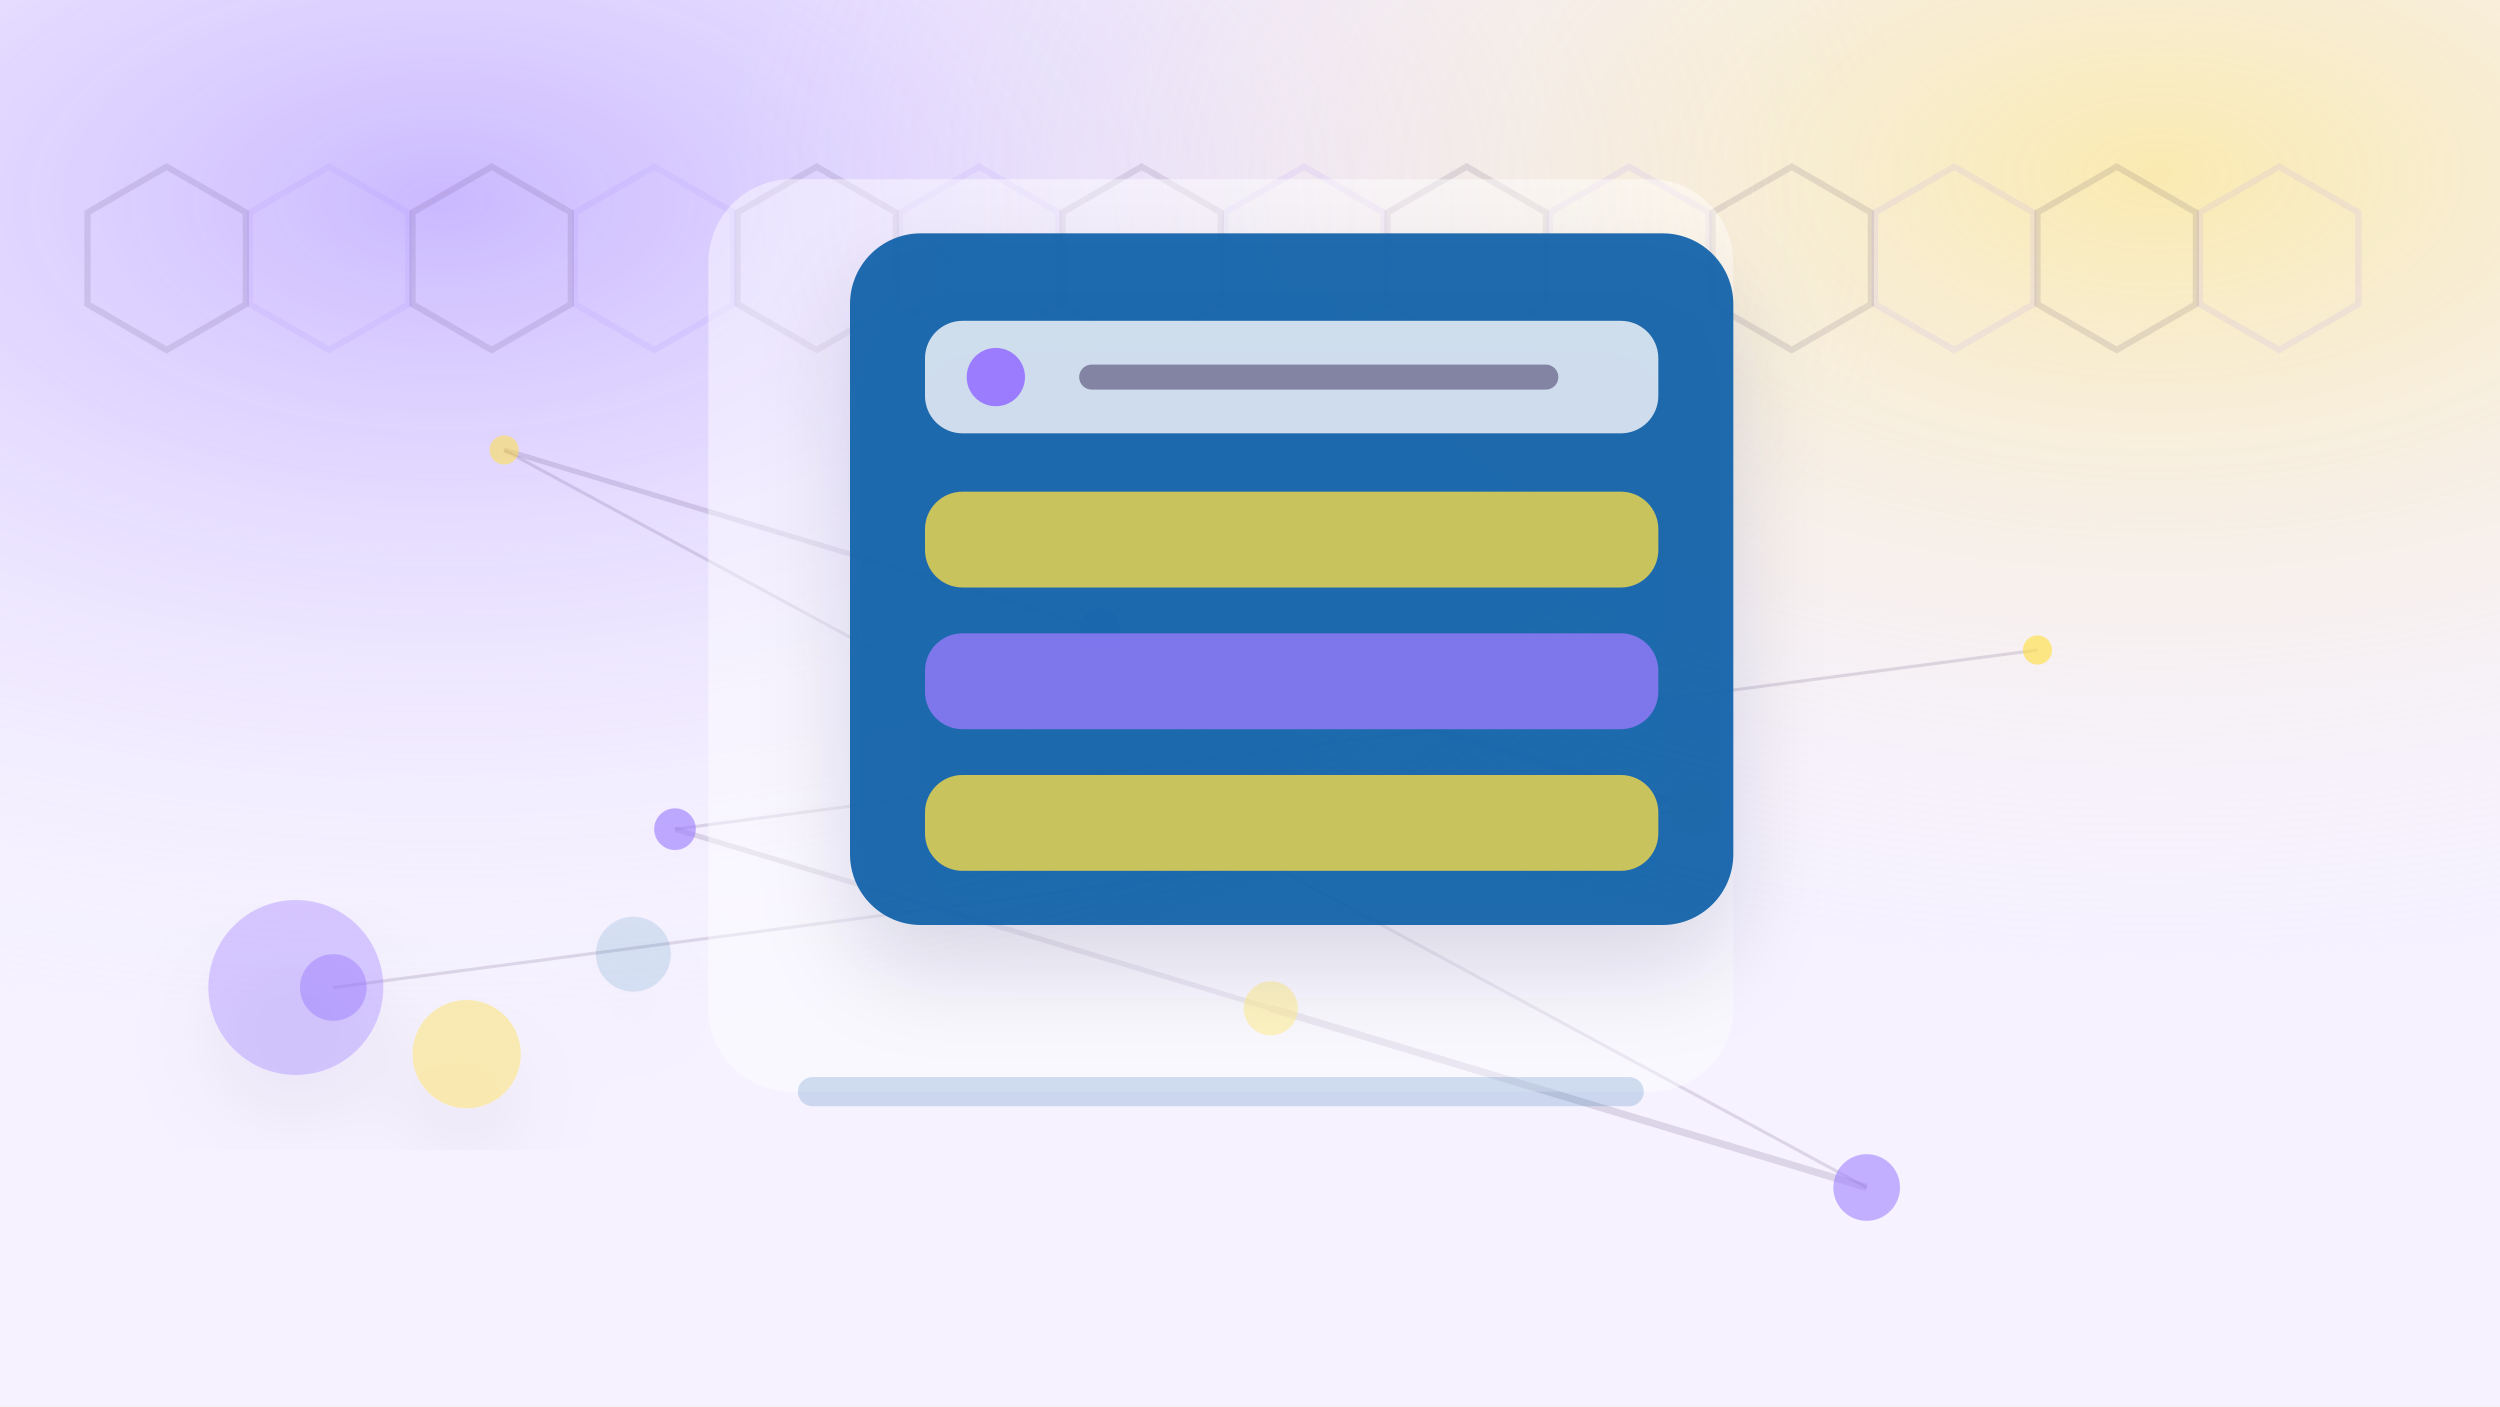
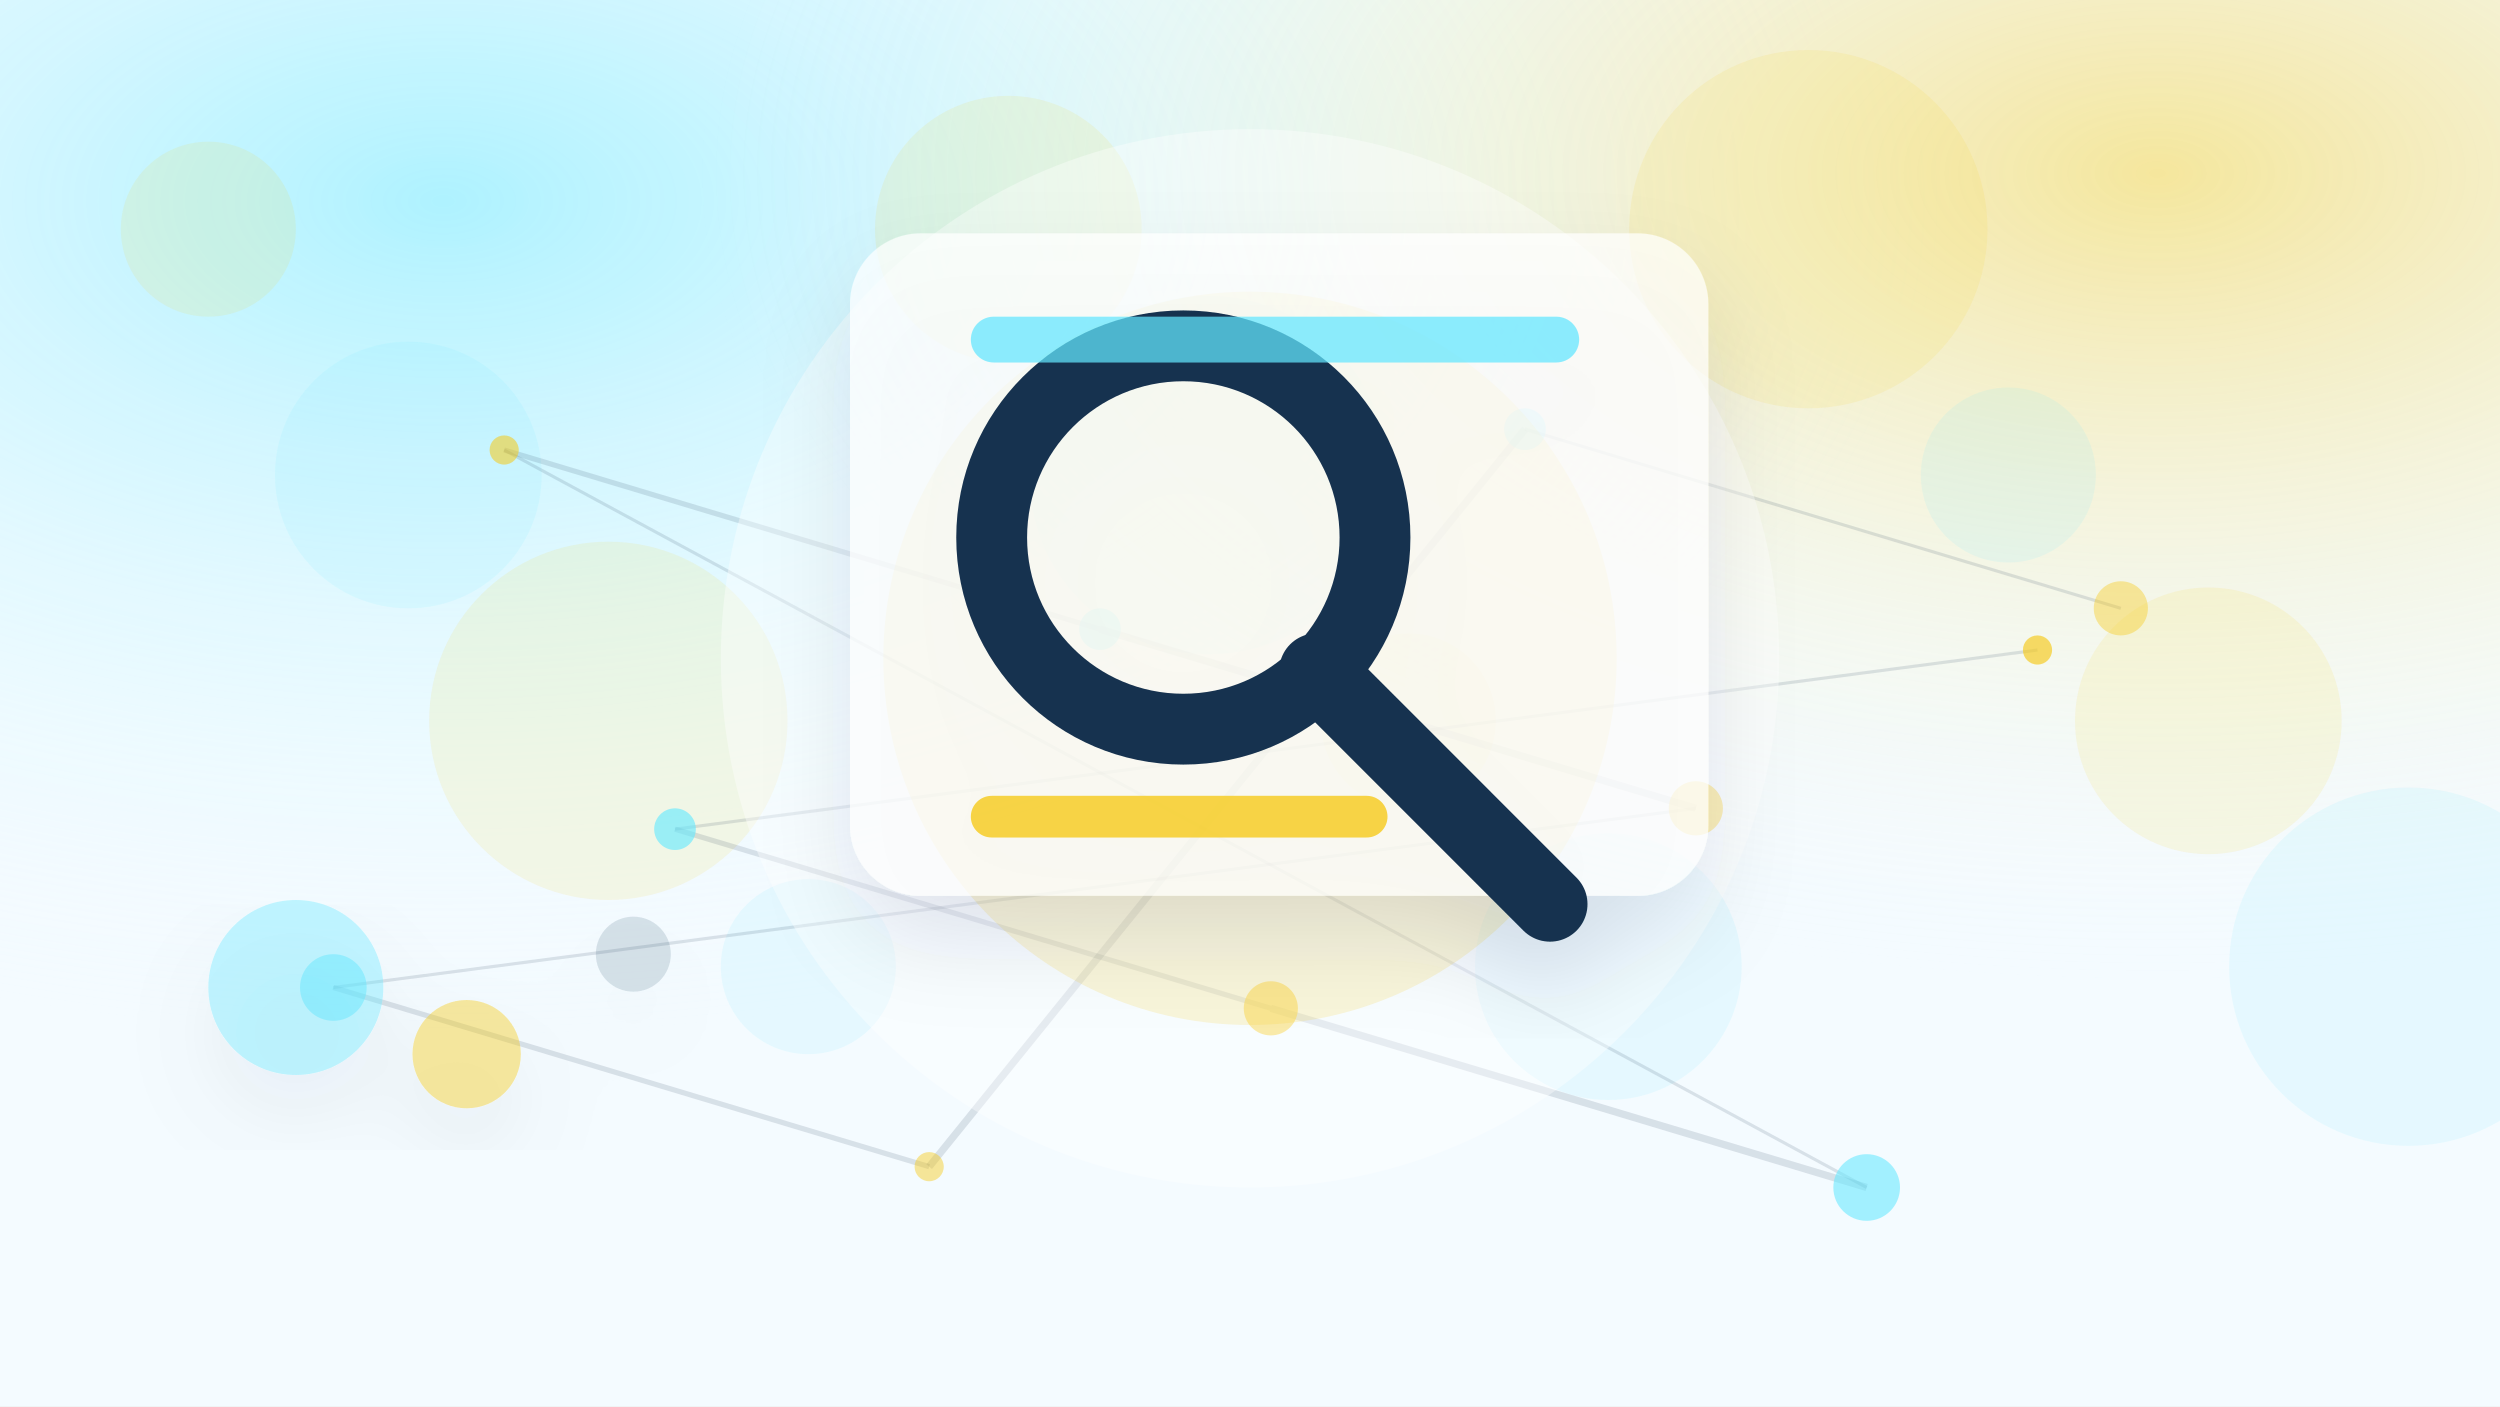
<svg xmlns="http://www.w3.org/2000/svg" width="1200" height="675" viewBox="0 0 1200 675" role="img" aria-labelledby="title desc">
  <defs>
    <radialGradient id="g1" cx="18%" cy="14%" r="60%">
-       <stop stop-color="#9b7cff" stop-opacity=".48" />
-       <stop offset="1" stop-color="#f6f2ff" stop-opacity="0" />
+       <stop stop-color="#63e8ff" stop-opacity=".48" />
+       <stop offset="1" stop-color="#f4fbff" stop-opacity="0" />
    </radialGradient>
    <radialGradient id="g2" cx="86%" cy="12%" r="58%">
-       <stop stop-color="#ffdf45" stop-opacity=".42" />
-       <stop offset="1" stop-color="#f6f2ff" stop-opacity="0" />
+       <stop stop-color="#f6c915" stop-opacity=".42" />
+       <stop offset="1" stop-color="#f4fbff" stop-opacity="0" />
    </radialGradient>
    <linearGradient id="split" x1="0" x2="1">
-       <stop stop-color="#f6f2ff" />
-       <stop offset=".55" stop-color="#f6f2ff" />
-       <stop offset=".55" stop-color="#eef8ff" />
-       <stop offset="1" stop-color="#fff7d1" />
+       <stop stop-color="#f4fbff" />
+       <stop offset=".55" stop-color="#f4fbff" />
+       <stop offset=".55" stop-color="#fffdf2" />
+       <stop offset="1" stop-color="#eef8ff" />
    </linearGradient>
    <filter id="shadow" x="-20%" y="-20%" width="140%" height="140%">
      <feDropShadow dx="0" dy="22" stdDeviation="22" flood-color="#12213a" flood-opacity=".14" />
    </filter>
  </defs>
-   <rect width="1200" height="675" fill="#f6f2ff" />
+   <rect width="1200" height="675" fill="#f4fbff" />
  <rect width="1200" height="675" fill="url(#g1)" />
  <rect width="1200" height="675" fill="url(#g2)" />
  <g opacity=".9">
-     <path d="M80 80l38 22v44l-38 22-38-22v-44z" fill="none" stroke="#27144a" stroke-opacity=".12" stroke-width="3" />
-     <path d="M158 80l38 22v44l-38 22-38-22v-44z" fill="none" stroke="#9b7cff" stroke-opacity=".12" stroke-width="3" />
-     <path d="M236 80l38 22v44l-38 22-38-22v-44z" fill="none" stroke="#27144a" stroke-opacity=".12" stroke-width="3" />
-     <path d="M314 80l38 22v44l-38 22-38-22v-44z" fill="none" stroke="#9b7cff" stroke-opacity=".12" stroke-width="3" />
-     <path d="M392 80l38 22v44l-38 22-38-22v-44z" fill="none" stroke="#27144a" stroke-opacity=".12" stroke-width="3" />
-     <path d="M470 80l38 22v44l-38 22-38-22v-44z" fill="none" stroke="#9b7cff" stroke-opacity=".12" stroke-width="3" />
-     <path d="M548 80l38 22v44l-38 22-38-22v-44z" fill="none" stroke="#27144a" stroke-opacity=".12" stroke-width="3" />
-     <path d="M626 80l38 22v44l-38 22-38-22v-44z" fill="none" stroke="#9b7cff" stroke-opacity=".12" stroke-width="3" />
-     <path d="M704 80l38 22v44l-38 22-38-22v-44z" fill="none" stroke="#27144a" stroke-opacity=".12" stroke-width="3" />
-     <path d="M782 80l38 22v44l-38 22-38-22v-44z" fill="none" stroke="#9b7cff" stroke-opacity=".12" stroke-width="3" />
-     <path d="M860 80l38 22v44l-38 22-38-22v-44z" fill="none" stroke="#27144a" stroke-opacity=".12" stroke-width="3" />
-     <path d="M938 80l38 22v44l-38 22-38-22v-44z" fill="none" stroke="#9b7cff" stroke-opacity=".12" stroke-width="3" />
-     <path d="M1016 80l38 22v44l-38 22-38-22v-44z" fill="none" stroke="#27144a" stroke-opacity=".12" stroke-width="3" />
-     <path d="M1094 80l38 22v44l-38 22-38-22v-44z" fill="none" stroke="#9b7cff" stroke-opacity=".12" stroke-width="3" />
+     <circle cx="100" cy="110" r="42" fill="#f6c915" opacity=".12" />
+     <circle cx="196" cy="228" r="64" fill="#63e8ff" opacity=".12" />
+     <circle cx="292" cy="346" r="86" fill="#f6c915" opacity=".12" />
+     <circle cx="388" cy="464" r="42" fill="#63e8ff" opacity=".12" />
+     <circle cx="484" cy="110" r="64" fill="#f6c915" opacity=".12" />
+     <circle cx="580" cy="228" r="86" fill="#63e8ff" opacity=".12" />
+     <circle cx="676" cy="346" r="42" fill="#f6c915" opacity=".12" />
+     <circle cx="772" cy="464" r="64" fill="#63e8ff" opacity=".12" />
+     <circle cx="868" cy="110" r="86" fill="#f6c915" opacity=".12" />
+     <circle cx="964" cy="228" r="42" fill="#63e8ff" opacity=".12" />
+     <circle cx="1060" cy="346" r="64" fill="#f6c915" opacity=".12" />
+     <circle cx="1156" cy="464" r="86" fill="#63e8ff" opacity=".12" />
  </g>
  <g>
-     <line x1="978" y1="312" x2="324" y2="398" stroke="#27144a" stroke-opacity=".13" stroke-width="1.5" />
-     <line x1="324" y1="398" x2="610" y2="484" stroke="#27144a" stroke-opacity=".13" stroke-width="2.5" />
-     <line x1="610" y1="484" x2="896" y2="570" stroke="#27144a" stroke-opacity=".13" stroke-width="3.5" />
-     <line x1="896" y1="570" x2="242" y2="216" stroke="#27144a" stroke-opacity=".13" stroke-width="1.5" />
-     <line x1="242" y1="216" x2="528" y2="302" stroke="#27144a" stroke-opacity=".13" stroke-width="2.5" />
-     <line x1="528" y1="302" x2="814" y2="388" stroke="#27144a" stroke-opacity=".13" stroke-width="3.5" />
-     <line x1="814" y1="388" x2="160" y2="474" stroke="#27144a" stroke-opacity=".13" stroke-width="1.5" />
-     <circle cx="978" cy="312" r="7" fill="#ffdf45" opacity="0.64" />
-     <circle cx="324" cy="398" r="10" fill="#9b7cff" opacity="0.615" />
-     <circle cx="610" cy="484" r="13" fill="#ffdf45" opacity="0.59" />
-     <circle cx="896" cy="570" r="16" fill="#9b7cff" opacity="0.565" />
-     <circle cx="242" cy="216" r="7" fill="#ffdf45" opacity="0.54" />
-     <circle cx="528" cy="302" r="10" fill="#9b7cff" opacity="0.515" />
-     <circle cx="814" cy="388" r="13" fill="#ffdf45" opacity="0.49" />
-     <circle cx="160" cy="474" r="16" fill="#9b7cff" opacity="0.465" />
+     <line x1="978" y1="312" x2="324" y2="398" stroke="#17324f" stroke-opacity=".13" stroke-width="1.5" />
+     <line x1="324" y1="398" x2="610" y2="484" stroke="#17324f" stroke-opacity=".13" stroke-width="2.5" />
+     <line x1="610" y1="484" x2="896" y2="570" stroke="#17324f" stroke-opacity=".13" stroke-width="3.5" />
+     <line x1="896" y1="570" x2="242" y2="216" stroke="#17324f" stroke-opacity=".13" stroke-width="1.5" />
+     <line x1="242" y1="216" x2="528" y2="302" stroke="#17324f" stroke-opacity=".13" stroke-width="2.5" />
+     <line x1="528" y1="302" x2="814" y2="388" stroke="#17324f" stroke-opacity=".13" stroke-width="3.5" />
+     <line x1="814" y1="388" x2="160" y2="474" stroke="#17324f" stroke-opacity=".13" stroke-width="1.5" />
+     <line x1="160" y1="474" x2="446" y2="560" stroke="#17324f" stroke-opacity=".13" stroke-width="2.5" />
+     <line x1="446" y1="560" x2="732" y2="206" stroke="#17324f" stroke-opacity=".13" stroke-width="3.5" />
+     <line x1="732" y1="206" x2="1018" y2="292" stroke="#17324f" stroke-opacity=".13" stroke-width="1.5" />
+     <circle cx="978" cy="312" r="7" fill="#f6c915" opacity="0.64" />
+     <circle cx="324" cy="398" r="10" fill="#63e8ff" opacity="0.615" />
+     <circle cx="610" cy="484" r="13" fill="#f6c915" opacity="0.59" />
+     <circle cx="896" cy="570" r="16" fill="#63e8ff" opacity="0.565" />
+     <circle cx="242" cy="216" r="7" fill="#f6c915" opacity="0.54" />
+     <circle cx="528" cy="302" r="10" fill="#63e8ff" opacity="0.515" />
+     <circle cx="814" cy="388" r="13" fill="#f6c915" opacity="0.49" />
+     <circle cx="160" cy="474" r="16" fill="#63e8ff" opacity="0.465" />
+     <circle cx="446" cy="560" r="7" fill="#f6c915" opacity="0.44" />
+     <circle cx="732" cy="206" r="10" fill="#63e8ff" opacity="0.415" />
+     <circle cx="1018" cy="292" r="13" fill="#f6c915" opacity="0.39" />
  </g>
  <g transform="translate(-300 0)">
-     <rect x="640" y="86" width="492" height="438" rx="40" fill="#fff" opacity=".44" />
-     <path d="M690 524h392" stroke="#0f5fa8" stroke-opacity=".18" stroke-width="14" stroke-linecap="round" />
+     <circle cx="900" cy="316" r="254" fill="#fff" opacity=".38" />
+     <circle cx="900" cy="316" r="176" fill="#f6c915" opacity=".16" />
  </g>
  <g transform="translate(-300 0)" filter="url(#shadow)">
    <g transform="translate(708 112)">
-       <rect x="0" y="0" width="424" height="332" rx="34" fill="#0f5fa8" opacity=".92" />
-       <rect x="36" y="42" width="352" height="54" rx="18" fill="#fff" opacity=".78" />
-       <circle cx="70" cy="69" r="14" fill="#9b7cff" />
-       <path d="M116 69h218" stroke="#27144a" stroke-width="12" stroke-linecap="round" opacity=".45" />
-       <rect x="36" y="124" width="352" height="46" rx="18" fill="#ffdf45" opacity=".76" />
-       <rect x="36" y="192" width="352" height="46" rx="18" fill="#9b7cff" opacity=".76" />
-       <rect x="36" y="260" width="352" height="46" rx="18" fill="#ffdf45" opacity=".76" />
+       <rect x="0" y="0" width="412" height="318" rx="34" fill="#fff" opacity=".7" />
+       <circle cx="160" cy="146" r="92" fill="none" stroke="#17324f" stroke-width="34" />
+       <path d="M224 210l112 112" stroke="#17324f" stroke-width="36" stroke-linecap="round" />
+       <rect x="58" y="40" width="292" height="22" rx="11" fill="#63e8ff" opacity=".72" />
+       <rect x="58" y="270" width="200" height="20" rx="10" fill="#f6c915" opacity=".78" />
    </g>
  </g>
  <g filter="url(#shadow)" opacity=".82">
-     <circle cx="142" cy="474" r="42" fill="#9b7cff" opacity=".44" />
-     <circle cx="224" cy="506" r="26" fill="#ffdf45" opacity=".5" />
-     <circle cx="304" cy="458" r="18" fill="#0f5fa8" opacity=".16" />
+     <circle cx="142" cy="474" r="42" fill="#63e8ff" opacity=".44" />
+     <circle cx="224" cy="506" r="26" fill="#f6c915" opacity=".5" />
+     <circle cx="304" cy="458" r="18" fill="#17324f" opacity=".16" />
  </g>
</svg>
